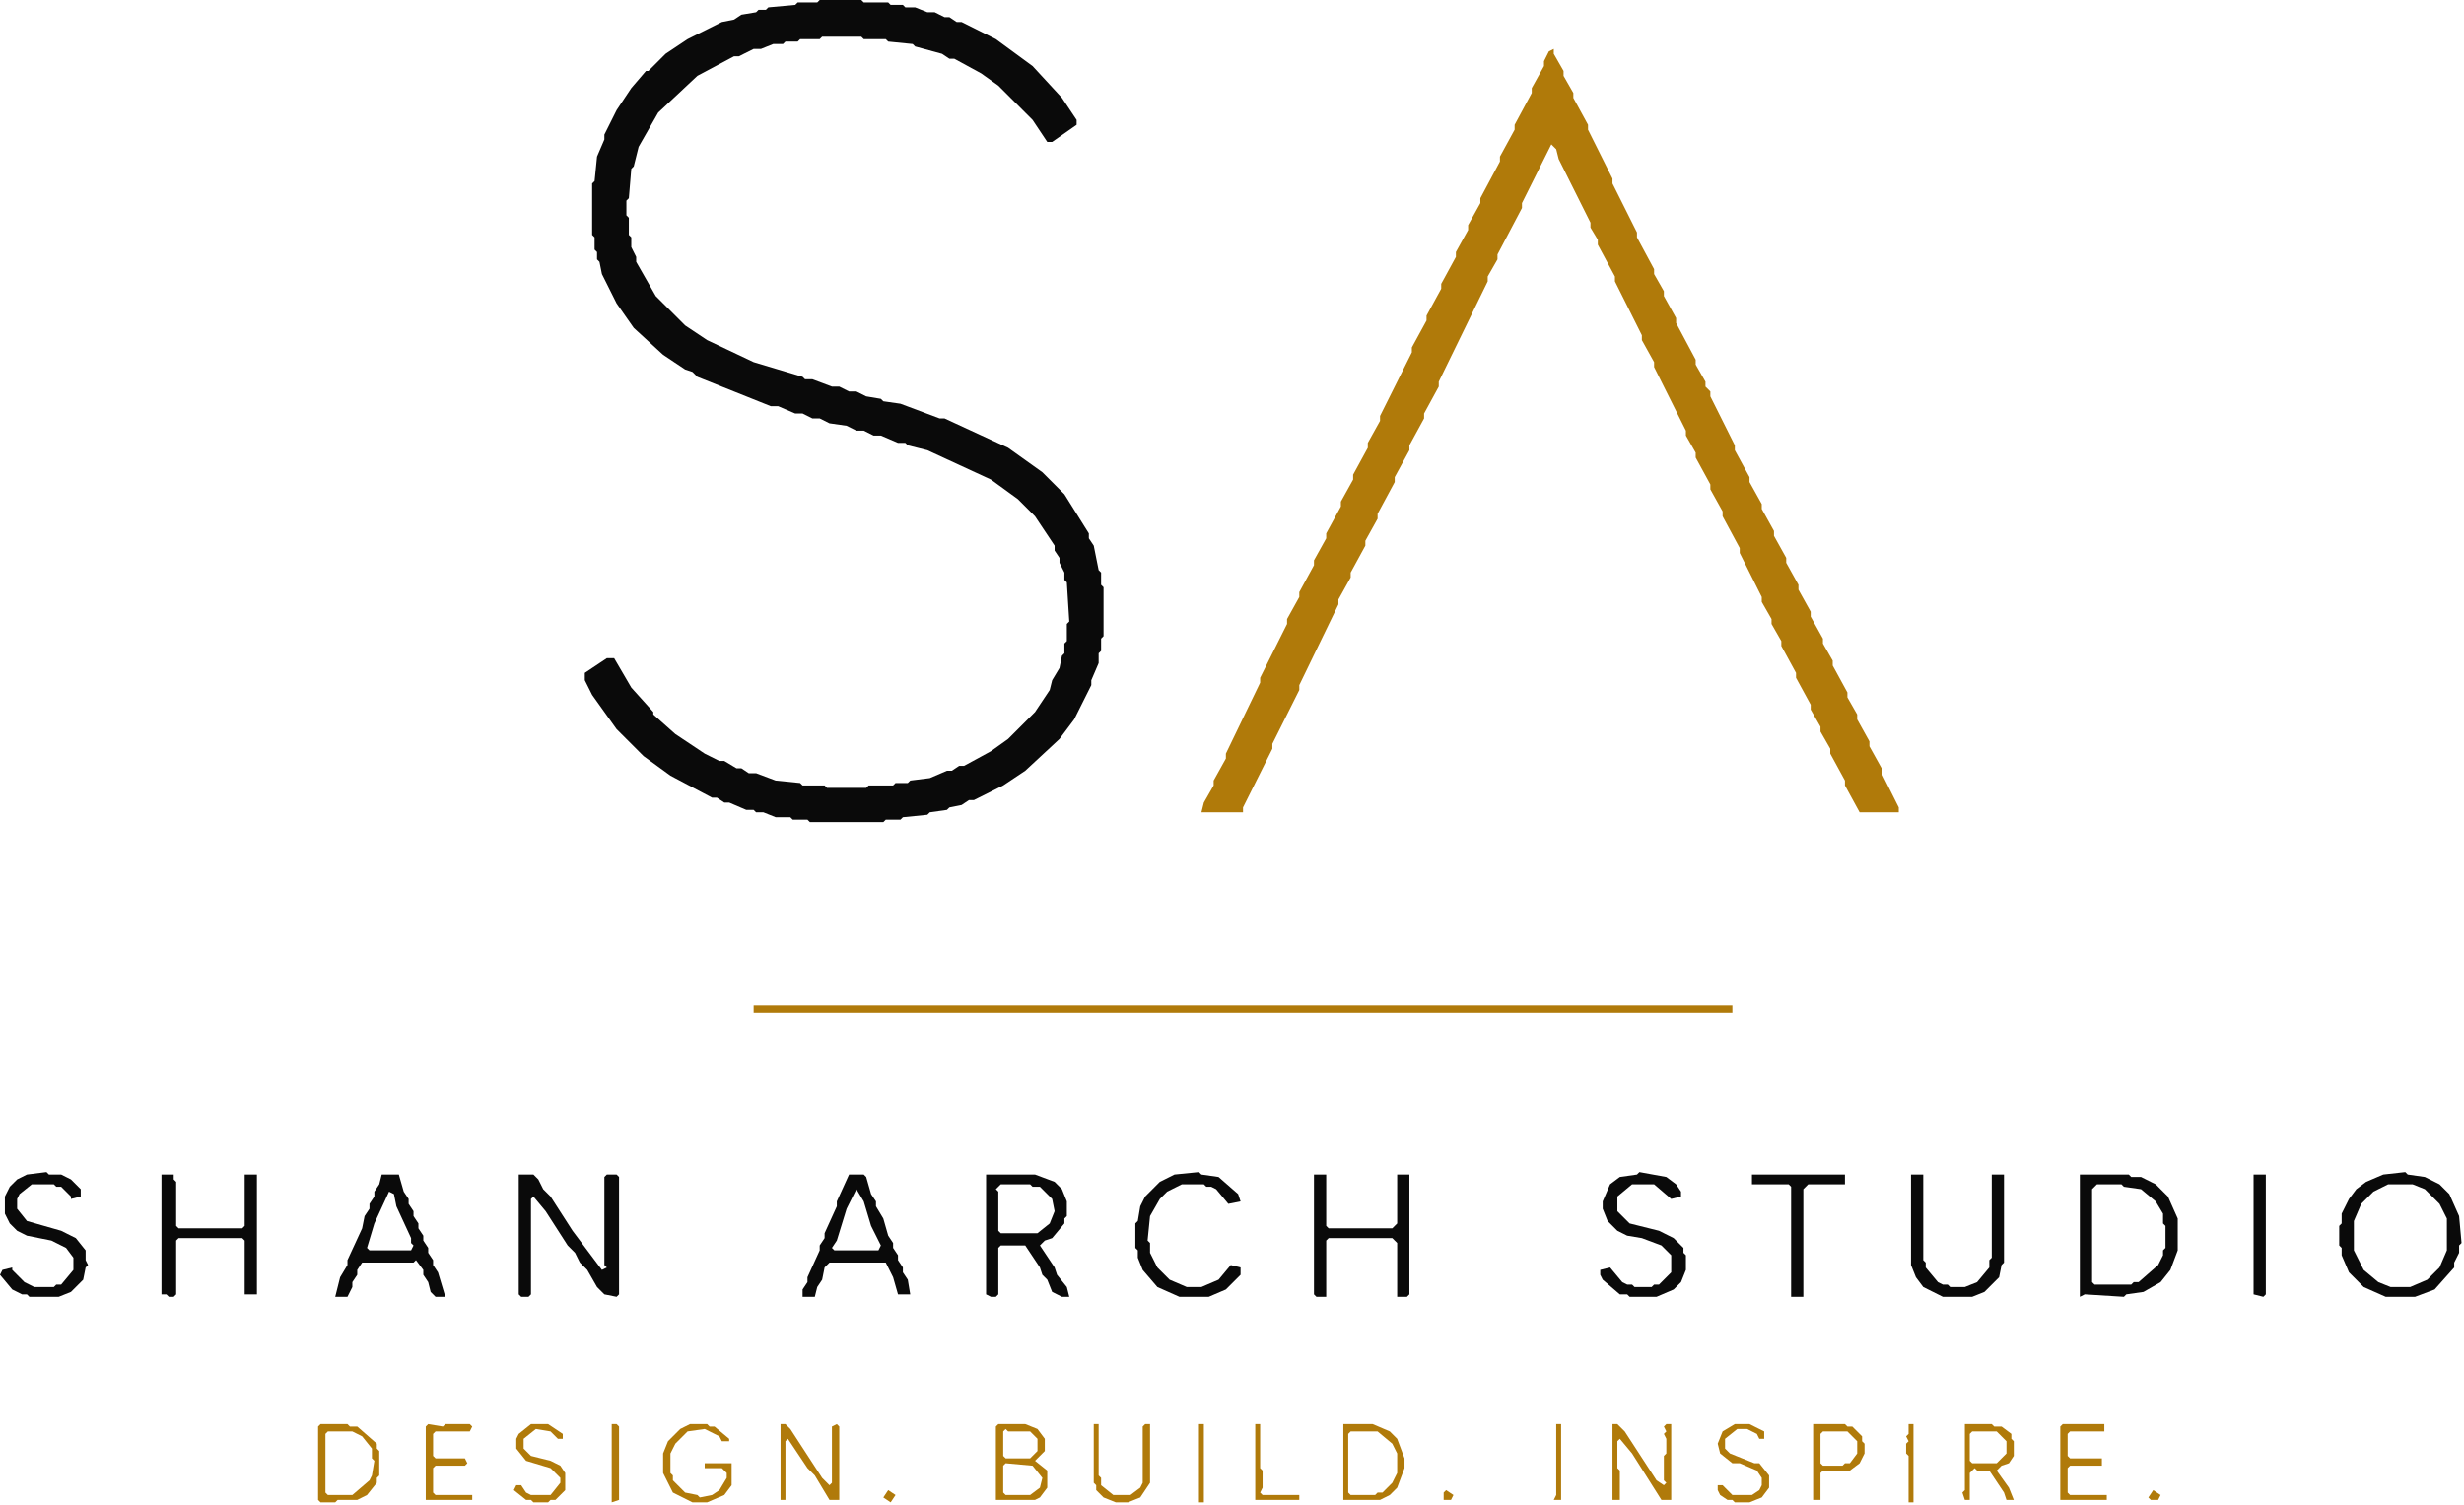
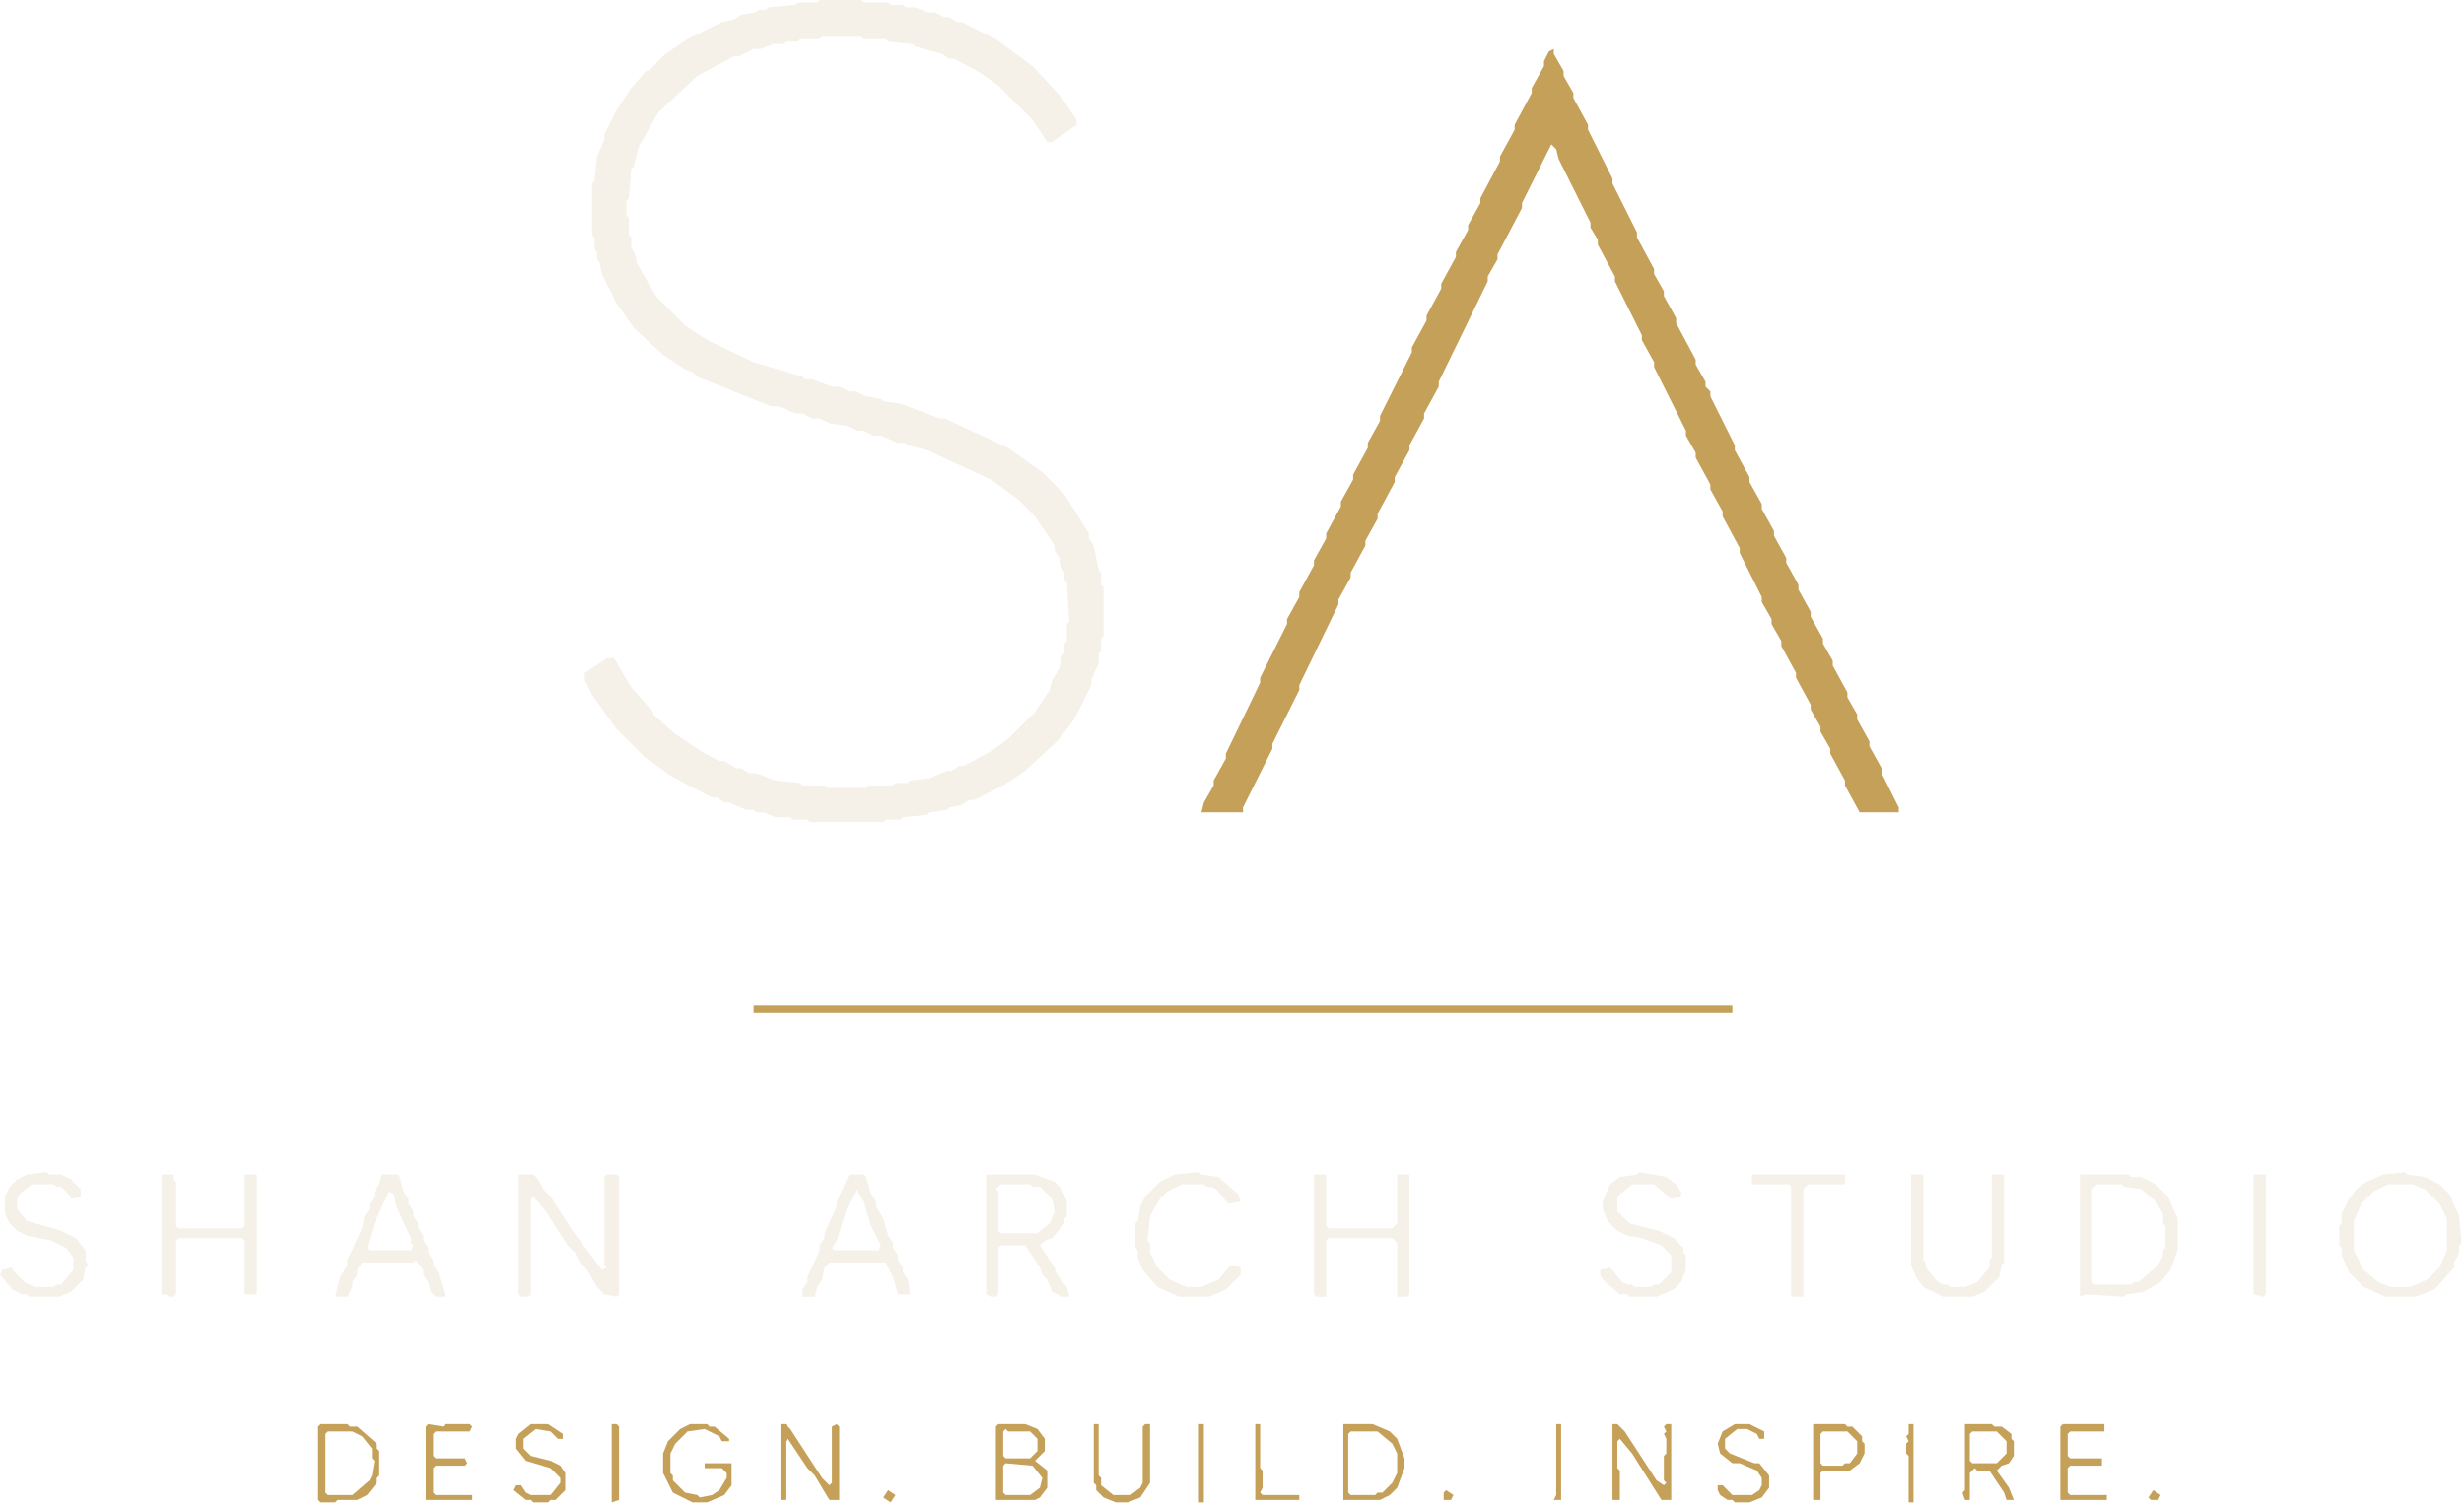
<svg xmlns="http://www.w3.org/2000/svg" viewBox="0 0 1007 615" role="img" aria-labelledby="title desc">
-   <g id="shan-black" fill="#0A0A0A" fill-rule="evenodd">
+   <g id="shan-black" fill="#F5F1E8" fill-rule="evenodd">
    <path d="M 159.00 487.00 L 161.00 488.00 L 162.00 493.00 L 168.00 506.00 L 168.00 508.00 L 169.00 509.00 L 168.00 511.00 L 151.00 511.00 L 150.00 510.00 L 153.00 500.00 Z M 350.00 486.00 L 353.00 491.00 L 356.00 501.00 L 360.00 509.00 L 359.00 511.00 L 341.00 511.00 L 340.00 510.00 L 342.00 507.00 L 346.00 494.00 Z M 976.00 484.00 L 986.00 484.00 L 991.00 486.00 L 997.00 492.00 L 1000.00 498.00 L 1000.00 511.00 L 997.00 518.00 L 992.00 523.00 L 985.00 526.00 L 977.00 526.00 L 972.00 524.00 L 966.00 519.00 L 962.00 511.00 L 962.00 499.00 L 965.00 492.00 L 970.00 487.00 Z M 857.00 484.00 L 867.00 484.00 L 868.00 485.00 L 875.00 486.00 L 881.00 491.00 L 884.00 496.00 L 884.00 500.00 L 885.00 501.00 L 885.00 510.00 L 884.00 511.00 L 884.00 513.00 L 882.00 517.00 L 874.00 524.00 L 872.00 524.00 L 871.00 525.00 L 856.00 525.00 L 855.00 524.00 L 855.00 486.00 Z M 407.00 486.00 L 409.00 484.00 L 421.00 484.00 L 422.00 485.00 L 425.00 485.00 L 430.00 490.00 L 431.00 495.00 L 429.00 500.00 L 424.00 504.00 L 409.00 504.00 L 408.00 503.00 L 408.00 487.00 Z M 921.00 480.00 L 921.00 529.00 L 925.00 530.00 L 926.00 529.00 L 926.00 480.00 Z M 850.00 480.00 L 850.00 530.00 L 852.00 529.00 L 868.00 530.00 L 869.00 529.00 L 876.00 528.00 L 883.00 524.00 L 887.00 519.00 L 890.00 511.00 L 890.00 498.00 L 886.00 489.00 L 881.00 484.00 L 875.00 481.00 L 871.00 481.00 L 870.00 480.00 Z M 781.00 480.00 L 781.00 517.00 L 783.00 522.00 L 786.00 526.00 L 794.00 530.00 L 806.00 530.00 L 811.00 528.00 L 817.00 522.00 L 818.00 517.00 L 819.00 516.00 L 819.00 480.00 L 814.00 480.00 L 814.00 514.00 L 813.00 515.00 L 813.00 518.00 L 808.00 524.00 L 803.00 526.00 L 797.00 526.00 L 796.00 525.00 L 794.00 525.00 L 792.00 524.00 L 787.00 518.00 L 787.00 516.00 L 786.00 515.00 L 786.00 480.00 Z M 716.00 480.00 L 716.00 484.00 L 731.00 484.00 L 732.00 485.00 L 732.00 530.00 L 737.00 530.00 L 737.00 486.00 L 739.00 484.00 L 754.00 484.00 L 754.00 480.00 Z M 537.00 480.00 L 537.00 529.00 L 538.00 530.00 L 542.00 530.00 L 542.00 507.00 L 543.00 506.00 L 569.00 506.00 L 571.00 508.00 L 571.00 530.00 L 575.00 530.00 L 576.00 529.00 L 576.00 480.00 L 571.00 480.00 L 571.00 500.00 L 569.00 502.00 L 543.00 502.00 L 542.00 501.00 L 542.00 480.00 Z M 403.00 480.00 L 403.00 529.00 L 405.00 530.00 L 407.00 530.00 L 408.00 529.00 L 408.00 510.00 L 409.00 509.00 L 419.00 509.00 L 425.00 518.00 L 426.00 521.00 L 428.00 523.00 L 430.00 528.00 L 434.00 530.00 L 437.00 530.00 L 436.00 526.00 L 432.00 521.00 L 431.00 518.00 L 425.00 509.00 L 427.00 507.00 L 430.00 506.00 L 435.00 500.00 L 435.00 498.00 L 436.00 497.00 L 436.00 491.00 L 434.00 486.00 L 431.00 483.00 L 423.00 480.00 Z M 347.00 480.00 L 342.00 491.00 L 342.00 493.00 L 337.00 504.00 L 337.00 506.00 L 335.00 509.00 L 335.00 511.00 L 330.00 522.00 L 330.00 524.00 L 328.00 527.00 L 328.00 530.00 L 333.00 530.00 L 334.00 526.00 L 336.00 523.00 L 337.00 518.00 L 339.00 516.00 L 362.00 516.00 L 365.00 522.00 L 367.00 529.00 L 372.00 529.00 L 371.00 523.00 L 369.00 520.00 L 369.00 518.00 L 367.00 515.00 L 367.00 513.00 L 365.00 510.00 L 365.00 508.00 L 363.00 505.00 L 361.00 498.00 L 358.00 493.00 L 358.00 491.00 L 356.00 488.00 L 354.00 481.00 L 353.00 480.00 Z M 212.00 480.00 L 212.00 529.00 L 213.00 530.00 L 216.00 530.00 L 217.00 529.00 L 217.00 490.00 L 218.00 489.00 L 223.00 495.00 L 232.00 509.00 L 235.00 512.00 L 237.00 516.00 L 240.00 519.00 L 244.00 526.00 L 247.00 529.00 L 252.00 530.00 L 253.00 529.00 L 253.00 481.00 L 252.00 480.00 L 248.00 480.00 L 247.00 481.00 L 247.00 517.00 L 248.00 518.00 L 246.00 519.00 L 234.00 503.00 L 225.00 489.00 L 222.00 486.00 L 220.00 482.00 L 218.00 480.00 Z M 156.00 480.00 L 155.00 484.00 L 153.00 487.00 L 153.00 489.00 L 151.00 492.00 L 151.00 494.00 L 149.00 497.00 L 148.00 502.00 L 142.00 515.00 L 142.00 517.00 L 139.00 522.00 L 137.00 530.00 L 142.00 530.00 L 144.00 526.00 L 144.00 524.00 L 146.00 521.00 L 146.00 519.00 L 148.00 516.00 L 169.00 516.00 L 170.00 515.00 L 173.00 519.00 L 173.00 521.00 L 175.00 524.00 L 176.00 528.00 L 178.00 530.00 L 182.00 530.00 L 179.00 520.00 L 177.00 517.00 L 177.00 515.00 L 175.00 512.00 L 175.00 510.00 L 173.00 507.00 L 173.00 505.00 L 171.00 502.00 L 171.00 500.00 L 169.00 497.00 L 169.00 495.00 L 167.00 492.00 L 167.00 490.00 L 165.00 487.00 L 163.00 480.00 Z M 66.00 480.00 L 66.00 529.00 L 68.00 529.00 L 69.00 530.00 L 71.00 530.00 L 72.00 529.00 L 72.00 507.00 L 73.00 506.00 L 99.00 506.00 L 100.00 507.00 L 100.00 529.00 L 105.00 529.00 L 105.00 480.00 L 100.00 480.00 L 100.00 501.00 L 99.00 502.00 L 73.00 502.00 L 72.00 501.00 L 72.00 483.00 L 71.00 482.00 L 71.00 480.00 Z M 974.00 480.00 L 967.00 483.00 L 963.00 486.00 L 960.00 490.00 L 957.00 496.00 L 957.00 500.00 L 956.00 501.00 L 956.00 509.00 L 957.00 510.00 L 957.00 513.00 L 960.00 520.00 L 966.00 526.00 L 975.00 530.00 L 987.00 530.00 L 995.00 527.00 L 1003.00 518.00 L 1003.00 516.00 L 1005.00 512.00 L 1005.00 509.00 L 1006.00 508.00 L 1005.00 497.00 L 1001.00 488.00 L 997.00 484.00 L 991.00 481.00 L 984.00 480.00 L 983.00 479.00 Z M 670.00 479.00 L 669.00 480.00 L 662.00 481.00 L 658.00 484.00 L 655.00 491.00 L 655.00 494.00 L 657.00 499.00 L 661.00 503.00 L 665.00 505.00 L 671.00 506.00 L 679.00 509.00 L 683.00 513.00 L 683.00 520.00 L 678.00 525.00 L 676.00 525.00 L 675.00 526.00 L 668.00 526.00 L 667.00 525.00 L 665.00 525.00 L 663.00 524.00 L 658.00 518.00 L 654.00 519.00 L 654.00 521.00 L 655.00 523.00 L 662.00 529.00 L 665.00 529.00 L 666.00 530.00 L 677.00 530.00 L 684.00 527.00 L 687.00 524.00 L 689.00 519.00 L 689.00 513.00 L 688.00 512.00 L 688.00 510.00 L 684.00 506.00 L 678.00 503.00 L 666.00 500.00 L 661.00 495.00 L 661.00 489.00 L 667.00 484.00 L 676.00 484.00 L 683.00 490.00 L 687.00 489.00 L 687.00 487.00 L 685.00 484.00 L 681.00 481.00 Z M 480.00 480.00 L 474.00 483.00 L 468.00 489.00 L 466.00 493.00 L 465.00 499.00 L 464.00 500.00 L 464.00 510.00 L 465.00 511.00 L 465.00 514.00 L 467.00 519.00 L 473.00 526.00 L 482.00 530.00 L 494.00 530.00 L 501.00 527.00 L 507.00 521.00 L 507.00 518.00 L 503.00 517.00 L 498.00 523.00 L 491.00 526.00 L 485.00 526.00 L 478.00 523.00 L 473.00 518.00 L 470.00 512.00 L 470.00 508.00 L 469.00 507.00 L 470.00 497.00 L 474.00 490.00 L 477.00 487.00 L 483.00 484.00 L 492.00 484.00 L 493.00 485.00 L 495.00 485.00 L 497.00 486.00 L 502.00 492.00 L 507.00 491.00 L 506.00 488.00 L 498.00 481.00 L 491.00 480.00 L 490.00 479.00 Z M 11.00 480.00 L 7.00 482.00 L 4.00 485.00 L 2.00 489.00 L 2.00 496.00 L 4.00 500.00 L 7.00 503.00 L 11.00 505.00 L 21.00 507.00 L 27.00 510.00 L 30.00 514.00 L 30.00 519.00 L 25.00 525.00 L 23.00 525.00 L 22.00 526.00 L 14.00 526.00 L 10.00 524.00 L 5.00 519.00 L 5.00 518.00 L 1.00 519.00 L 0.00 521.00 L 5.00 527.00 L 9.00 529.00 L 11.00 529.00 L 12.00 530.00 L 24.00 530.00 L 29.00 528.00 L 34.00 523.00 L 35.00 518.00 L 36.00 517.00 L 35.00 515.00 L 35.00 511.00 L 31.00 506.00 L 25.00 503.00 L 11.00 499.00 L 7.00 494.00 L 7.00 490.00 L 8.00 488.00 L 13.00 484.00 L 22.00 484.00 L 23.00 485.00 L 25.00 485.00 L 29.00 489.00 L 29.00 490.00 L 33.00 489.00 L 33.00 486.00 L 29.00 482.00 L 25.00 480.00 L 20.00 480.00 L 19.00 479.00 Z M 335.00 0.00 L 334.00 1.00 L 326.00 1.00 L 325.00 2.00 L 314.00 3.00 L 313.00 4.00 L 310.00 4.00 L 309.00 5.00 L 303.00 6.00 L 300.00 8.00 L 295.00 9.00 L 281.00 16.00 L 272.00 22.00 L 265.00 29.00 L 264.00 29.00 L 258.00 36.00 L 252.00 45.00 L 247.00 55.00 L 247.00 57.00 L 244.00 64.00 L 243.00 74.00 L 242.00 75.00 L 242.00 96.00 L 243.00 97.00 L 243.00 102.00 L 244.00 103.00 L 244.00 106.00 L 245.00 107.00 L 246.00 112.00 L 252.00 124.00 L 259.00 134.00 L 271.00 145.00 L 280.00 151.00 L 283.00 152.00 L 285.00 154.00 L 315.00 166.00 L 318.00 166.00 L 325.00 169.00 L 328.00 169.00 L 332.00 171.00 L 335.00 171.00 L 339.00 173.00 L 346.00 174.00 L 350.00 176.00 L 353.00 176.00 L 357.00 178.00 L 360.00 178.00 L 367.00 181.00 L 370.00 181.00 L 371.00 182.00 L 379.00 184.00 L 405.00 196.00 L 416.00 204.00 L 423.00 211.00 L 431.00 223.00 L 431.00 225.00 L 433.00 228.00 L 433.00 230.00 L 435.00 234.00 L 435.00 237.00 L 436.00 238.00 L 437.00 254.00 L 436.00 255.00 L 436.00 262.00 L 435.00 263.00 L 435.00 267.00 L 434.00 268.00 L 433.00 273.00 L 430.00 278.00 L 429.00 282.00 L 423.00 291.00 L 412.00 302.00 L 405.00 307.00 L 394.00 313.00 L 392.00 313.00 L 389.00 315.00 L 387.00 315.00 L 380.00 318.00 L 372.00 319.00 L 371.00 320.00 L 366.00 320.00 L 365.00 321.00 L 355.00 321.00 L 354.00 322.00 L 338.00 322.00 L 337.00 321.00 L 328.00 321.00 L 327.00 320.00 L 317.00 319.00 L 309.00 316.00 L 306.00 316.00 L 303.00 314.00 L 301.00 314.00 L 296.00 311.00 L 294.00 311.00 L 288.00 308.00 L 276.00 300.00 L 267.00 292.00 L 267.00 291.00 L 258.00 281.00 L 251.00 269.00 L 248.00 269.00 L 239.00 275.00 L 239.00 278.00 L 242.00 284.00 L 252.00 298.00 L 263.00 309.00 L 274.00 317.00 L 291.00 326.00 L 293.00 326.00 L 296.00 328.00 L 298.00 328.00 L 305.00 331.00 L 308.00 331.00 L 309.00 332.00 L 312.00 332.00 L 317.00 334.00 L 323.00 334.00 L 324.00 335.00 L 330.00 335.00 L 331.00 336.00 L 361.00 336.00 L 362.00 335.00 L 368.00 335.00 L 369.00 334.00 L 379.00 333.00 L 380.00 332.00 L 387.00 331.00 L 388.00 330.00 L 393.00 329.00 L 396.00 327.00 L 398.00 327.00 L 410.00 321.00 L 419.00 315.00 L 433.00 302.00 L 439.00 294.00 L 446.00 280.00 L 446.00 278.00 L 449.00 271.00 L 449.00 267.00 L 450.00 266.00 L 450.00 261.00 L 451.00 260.00 L 451.00 240.00 L 450.00 239.00 L 450.00 234.00 L 449.00 233.00 L 447.00 223.00 L 445.00 220.00 L 445.00 218.00 L 435.00 202.00 L 426.00 193.00 L 412.00 183.00 L 386.00 171.00 L 384.00 171.00 L 368.00 165.00 L 361.00 164.00 L 360.00 163.00 L 354.00 162.00 L 350.00 160.00 L 347.00 160.00 L 343.00 158.00 L 340.00 158.00 L 332.00 155.00 L 329.00 155.00 L 328.00 154.00 L 308.00 148.00 L 289.00 139.00 L 280.00 133.00 L 268.00 121.00 L 260.00 107.00 L 260.00 105.00 L 258.00 101.00 L 258.00 97.00 L 257.00 96.00 L 257.00 89.00 L 256.00 88.00 L 256.00 82.00 L 257.00 81.00 L 258.00 69.00 L 259.00 68.00 L 261.00 60.00 L 269.00 46.00 L 285.00 31.00 L 300.00 23.00 L 302.00 23.00 L 308.00 20.00 L 311.00 20.00 L 316.00 18.00 L 320.00 18.00 L 321.00 17.00 L 326.00 17.00 L 327.00 16.00 L 335.00 16.00 L 336.00 15.00 L 352.00 15.00 L 353.00 16.00 L 362.00 16.00 L 363.00 17.00 L 373.00 18.00 L 374.00 19.00 L 385.00 22.00 L 388.00 24.00 L 390.00 24.00 L 401.00 30.00 L 408.00 35.00 L 422.00 49.00 L 428.00 58.00 L 430.00 58.00 L 440.00 51.00 L 440.00 49.00 L 434.00 40.00 L 422.00 27.00 L 407.00 16.00 L 393.00 9.00 L 391.00 9.00 L 388.00 7.00 L 386.00 7.00 L 382.00 5.00 L 379.00 5.00 L 374.00 3.00 L 370.00 3.00 L 369.00 2.00 L 364.00 2.00 L 363.00 1.00 L 353.00 1.00 L 352.00 0.00 Z" />
  </g>
-   <g id="shan-gold" fill="#B07A0A" fill-rule="evenodd">
+   <g id="shan-gold" fill="#C5A059" fill-rule="evenodd">
    <path d="M 880.00 609.00 L 878.00 612.00 L 879.00 613.00 L 882.00 613.00 L 883.00 611.00 Z M 591.00 609.00 L 590.00 610.00 L 590.00 613.00 L 593.00 613.00 L 594.00 611.00 Z M 363.00 609.00 L 361.00 612.00 L 364.00 614.00 L 366.00 611.00 Z M 410.00 599.00 L 411.00 598.00 L 422.00 599.00 L 426.00 604.00 L 425.00 608.00 L 421.00 611.00 L 411.00 611.00 L 410.00 610.00 Z M 805.00 586.00 L 806.00 585.00 L 816.00 585.00 L 820.00 589.00 L 820.00 594.00 L 816.00 598.00 L 806.00 598.00 L 805.00 597.00 Z M 744.00 586.00 L 745.00 585.00 L 755.00 585.00 L 759.00 589.00 L 759.00 594.00 L 756.00 598.00 L 754.00 598.00 L 753.00 599.00 L 745.00 599.00 L 744.00 598.00 Z M 552.00 585.00 L 563.00 585.00 L 569.00 590.00 L 571.00 594.00 L 571.00 602.00 L 569.00 606.00 L 565.00 610.00 L 563.00 610.00 L 562.00 611.00 L 552.00 611.00 L 551.00 610.00 L 551.00 586.00 Z M 134.00 585.00 L 144.00 585.00 L 148.00 587.00 L 152.00 592.00 L 152.00 596.00 L 153.00 597.00 L 152.00 603.00 L 151.00 605.00 L 144.00 611.00 L 134.00 611.00 L 133.00 610.00 L 133.00 586.00 Z M 410.00 585.00 L 411.00 584.00 L 412.00 585.00 L 421.00 585.00 L 424.00 588.00 L 424.00 593.00 L 421.00 596.00 L 411.00 596.00 L 410.00 595.00 Z M 843.00 582.00 L 842.00 583.00 L 842.00 613.00 L 861.00 613.00 L 861.00 611.00 L 846.00 611.00 L 845.00 610.00 L 845.00 600.00 L 846.00 599.00 L 859.00 599.00 L 859.00 596.00 L 846.00 596.00 L 845.00 595.00 L 845.00 586.00 L 846.00 585.00 L 860.00 585.00 L 860.00 582.00 Z M 803.00 582.00 L 803.00 609.00 L 802.00 610.00 L 803.00 613.00 L 805.00 613.00 L 805.00 602.00 L 807.00 600.00 L 808.00 601.00 L 813.00 601.00 L 819.00 610.00 L 820.00 613.00 L 823.00 613.00 L 821.00 608.00 L 816.00 601.00 L 818.00 599.00 L 821.00 598.00 L 823.00 595.00 L 823.00 589.00 L 822.00 588.00 L 822.00 586.00 L 818.00 583.00 L 815.00 583.00 L 814.00 582.00 Z M 780.00 582.00 L 780.00 586.00 L 779.00 587.00 L 780.00 589.00 L 779.00 590.00 L 779.00 594.00 L 780.00 595.00 L 780.00 614.00 L 782.00 614.00 L 782.00 582.00 Z M 757.00 583.00 L 755.00 583.00 L 754.00 582.00 L 741.00 582.00 L 741.00 613.00 L 744.00 613.00 L 744.00 602.00 L 745.00 601.00 L 756.00 601.00 L 760.00 598.00 L 762.00 594.00 L 762.00 590.00 L 761.00 589.00 L 761.00 587.00 Z M 709.00 582.00 L 704.00 585.00 L 702.00 590.00 L 703.00 594.00 L 708.00 598.00 L 711.00 598.00 L 718.00 601.00 L 720.00 604.00 L 720.00 607.00 L 719.00 609.00 L 716.00 611.00 L 708.00 611.00 L 704.00 607.00 L 702.00 607.00 L 702.00 609.00 L 703.00 611.00 L 706.00 613.00 L 708.00 613.00 L 709.00 614.00 L 715.00 614.00 L 720.00 612.00 L 723.00 608.00 L 723.00 603.00 L 719.00 598.00 L 717.00 598.00 L 707.00 594.00 L 705.00 592.00 L 705.00 588.00 L 710.00 584.00 L 714.00 584.00 L 718.00 586.00 L 719.00 588.00 L 721.00 588.00 L 721.00 585.00 L 715.00 582.00 Z M 659.00 582.00 L 659.00 613.00 L 662.00 613.00 L 662.00 601.00 L 661.00 600.00 L 661.00 589.00 L 662.00 588.00 L 667.00 594.00 L 679.00 613.00 L 683.00 613.00 L 683.00 582.00 L 681.00 582.00 L 680.00 583.00 L 681.00 585.00 L 680.00 586.00 L 681.00 588.00 L 681.00 594.00 L 680.00 595.00 L 680.00 605.00 L 681.00 606.00 L 680.00 607.00 L 677.00 605.00 L 664.00 585.00 L 661.00 582.00 Z M 636.00 582.00 L 636.00 611.00 L 635.00 613.00 L 638.00 613.00 L 638.00 582.00 Z M 549.00 582.00 L 549.00 613.00 L 564.00 613.00 L 568.00 611.00 L 571.00 608.00 L 574.00 600.00 L 574.00 596.00 L 571.00 588.00 L 568.00 585.00 L 561.00 582.00 Z M 513.00 582.00 L 513.00 613.00 L 531.00 613.00 L 531.00 611.00 L 516.00 611.00 L 515.00 610.00 L 516.00 608.00 L 516.00 601.00 L 515.00 600.00 L 515.00 582.00 Z M 490.00 582.00 L 490.00 614.00 L 492.00 614.00 L 492.00 582.00 Z M 447.00 582.00 L 447.00 606.00 L 448.00 607.00 L 448.00 609.00 L 451.00 612.00 L 456.00 614.00 L 461.00 614.00 L 466.00 612.00 L 470.00 606.00 L 470.00 582.00 L 468.00 582.00 L 467.00 583.00 L 467.00 606.00 L 466.00 608.00 L 462.00 611.00 L 455.00 611.00 L 450.00 607.00 L 450.00 604.00 L 449.00 603.00 L 449.00 582.00 Z M 408.00 582.00 L 407.00 583.00 L 407.00 613.00 L 423.00 613.00 L 425.00 612.00 L 428.00 608.00 L 428.00 601.00 L 423.00 597.00 L 427.00 593.00 L 427.00 588.00 L 424.00 584.00 L 419.00 582.00 Z M 319.00 582.00 L 319.00 613.00 L 321.00 613.00 L 321.00 589.00 L 322.00 588.00 L 330.00 600.00 L 333.00 603.00 L 339.00 613.00 L 343.00 613.00 L 343.00 583.00 L 342.00 582.00 L 340.00 583.00 L 340.00 606.00 L 339.00 607.00 L 336.00 604.00 L 323.00 584.00 L 321.00 582.00 Z M 282.00 582.00 L 278.00 584.00 L 273.00 589.00 L 271.00 594.00 L 271.00 602.00 L 275.00 610.00 L 283.00 614.00 L 289.00 614.00 L 296.00 611.00 L 299.00 607.00 L 299.00 598.00 L 288.00 598.00 L 288.00 600.00 L 295.00 600.00 L 297.00 602.00 L 297.00 604.00 L 294.00 609.00 L 291.00 611.00 L 286.00 612.00 L 285.00 611.00 L 280.00 610.00 L 275.00 605.00 L 275.00 603.00 L 274.00 602.00 L 274.00 594.00 L 276.00 590.00 L 281.00 585.00 L 288.00 584.00 L 294.00 587.00 L 295.00 589.00 L 298.00 589.00 L 298.00 588.00 L 292.00 583.00 L 290.00 583.00 L 289.00 582.00 Z M 252.00 582.00 L 250.00 582.00 L 250.00 614.00 L 253.00 613.00 L 253.00 583.00 Z M 217.00 582.00 L 212.00 586.00 L 211.00 588.00 L 211.00 592.00 L 215.00 597.00 L 225.00 600.00 L 229.00 604.00 L 229.00 606.00 L 225.00 611.00 L 217.00 611.00 L 215.00 610.00 L 213.00 607.00 L 211.00 607.00 L 210.00 609.00 L 215.00 613.00 L 217.00 613.00 L 218.00 614.00 L 224.00 614.00 L 225.00 613.00 L 227.00 613.00 L 231.00 609.00 L 231.00 602.00 L 229.00 599.00 L 225.00 597.00 L 217.00 595.00 L 214.00 592.00 L 214.00 588.00 L 219.00 584.00 L 225.00 585.00 L 228.00 588.00 L 230.00 588.00 L 230.00 586.00 L 224.00 582.00 Z M 175.00 582.00 L 174.00 583.00 L 174.00 613.00 L 193.00 613.00 L 193.00 611.00 L 178.00 611.00 L 177.00 610.00 L 177.00 600.00 L 178.00 599.00 L 190.00 599.00 L 191.00 598.00 L 190.00 596.00 L 178.00 596.00 L 177.00 595.00 L 177.00 586.00 L 178.00 585.00 L 192.00 585.00 L 193.00 583.00 L 192.00 582.00 L 182.00 582.00 L 181.00 583.00 Z M 131.00 582.00 L 130.00 583.00 L 130.00 613.00 L 131.00 614.00 L 137.00 614.00 L 138.00 613.00 L 146.00 613.00 L 150.00 611.00 L 154.00 606.00 L 154.00 604.00 L 155.00 603.00 L 155.00 593.00 L 154.00 592.00 L 154.00 590.00 L 146.00 583.00 L 143.00 583.00 L 142.00 582.00 Z M 308.00 411.00 L 308.00 414.00 L 708.00 414.00 L 708.00 411.00 Z M 635.00 20.00 L 633.00 21.00 L 631.00 25.00 L 631.00 27.00 L 626.00 36.00 L 626.00 38.00 L 619.00 51.00 L 619.00 53.00 L 613.00 64.00 L 613.00 66.00 L 605.00 81.00 L 605.00 83.00 L 600.00 92.00 L 600.00 94.00 L 595.00 103.00 L 595.00 105.00 L 589.00 116.00 L 589.00 118.00 L 583.00 129.00 L 583.00 131.00 L 577.00 142.00 L 577.00 144.00 L 564.00 170.00 L 564.00 172.00 L 559.00 181.00 L 559.00 183.00 L 553.00 194.00 L 553.00 196.00 L 548.00 205.00 L 548.00 207.00 L 542.00 218.00 L 542.00 220.00 L 537.00 229.00 L 537.00 231.00 L 531.00 242.00 L 531.00 244.00 L 526.00 253.00 L 526.00 255.00 L 515.00 277.00 L 515.00 279.00 L 501.00 308.00 L 501.00 310.00 L 496.00 319.00 L 496.00 321.00 L 492.00 328.00 L 491.00 332.00 L 508.00 332.00 L 508.00 330.00 L 520.00 306.00 L 520.00 304.00 L 531.00 282.00 L 531.00 280.00 L 547.00 247.00 L 547.00 245.00 L 552.00 236.00 L 552.00 234.00 L 558.00 223.00 L 558.00 221.00 L 563.00 212.00 L 563.00 210.00 L 570.00 197.00 L 570.00 195.00 L 576.00 184.00 L 576.00 182.00 L 582.00 171.00 L 582.00 169.00 L 588.00 158.00 L 588.00 156.00 L 608.00 115.00 L 608.00 113.00 L 612.00 106.00 L 612.00 104.00 L 622.00 85.00 L 622.00 83.00 L 634.00 59.00 L 636.00 61.00 L 637.00 65.00 L 650.00 91.00 L 650.00 93.00 L 653.00 98.00 L 653.00 100.00 L 660.00 113.00 L 660.00 115.00 L 671.00 137.00 L 671.00 139.00 L 676.00 148.00 L 676.00 150.00 L 689.00 176.00 L 689.00 178.00 L 693.00 185.00 L 693.00 187.00 L 699.00 198.00 L 699.00 200.00 L 704.00 209.00 L 704.00 211.00 L 711.00 224.00 L 711.00 226.00 L 720.00 244.00 L 720.00 246.00 L 724.00 253.00 L 724.00 255.00 L 728.00 262.00 L 728.00 264.00 L 734.00 275.00 L 734.00 277.00 L 740.00 288.00 L 740.00 290.00 L 744.00 297.00 L 744.00 299.00 L 748.00 306.00 L 748.00 308.00 L 754.00 319.00 L 754.00 321.00 L 760.00 332.00 L 776.00 332.00 L 776.00 330.00 L 769.00 316.00 L 769.00 314.00 L 764.00 305.00 L 764.00 303.00 L 759.00 294.00 L 759.00 292.00 L 755.00 285.00 L 755.00 283.00 L 749.00 272.00 L 749.00 270.00 L 745.00 263.00 L 745.00 261.00 L 740.00 252.00 L 740.00 250.00 L 735.00 241.00 L 735.00 239.00 L 730.00 230.00 L 730.00 228.00 L 725.00 219.00 L 725.00 217.00 L 720.00 208.00 L 720.00 206.00 L 715.00 197.00 L 715.00 195.00 L 709.00 184.00 L 709.00 182.00 L 699.00 162.00 L 699.00 160.00 L 697.00 158.00 L 697.00 156.00 L 693.00 149.00 L 693.00 147.00 L 685.00 132.00 L 685.00 130.00 L 680.00 121.00 L 680.00 119.00 L 676.00 112.00 L 676.00 110.00 L 669.00 97.00 L 669.00 95.00 L 659.00 75.00 L 659.00 73.00 L 649.00 53.00 L 649.00 51.00 L 643.00 40.00 L 643.00 38.00 L 639.00 31.00 L 639.00 29.00 L 635.00 22.00 Z" />
  </g>
</svg>
